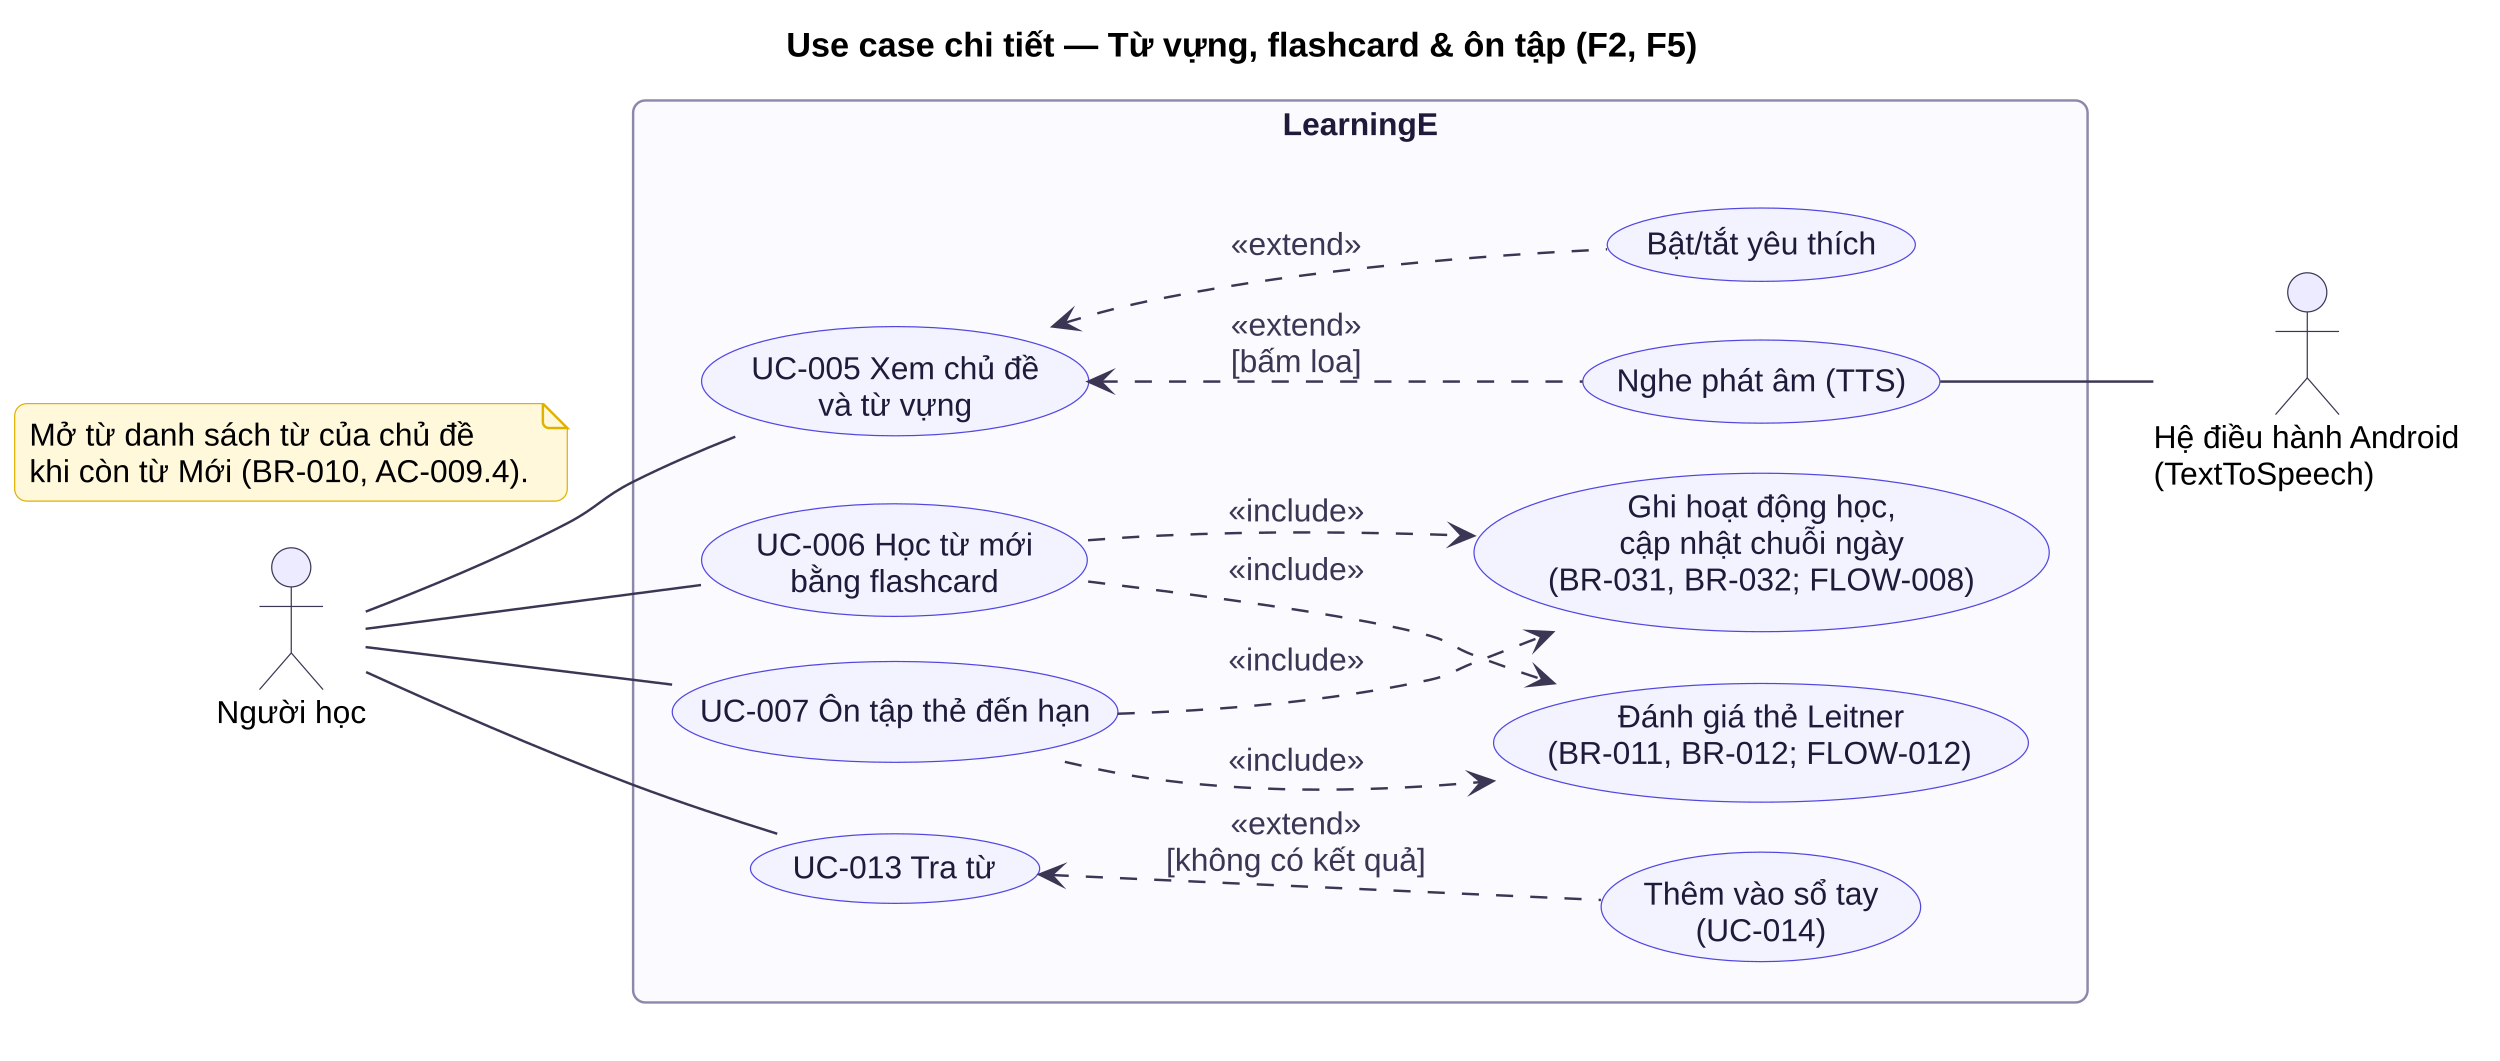
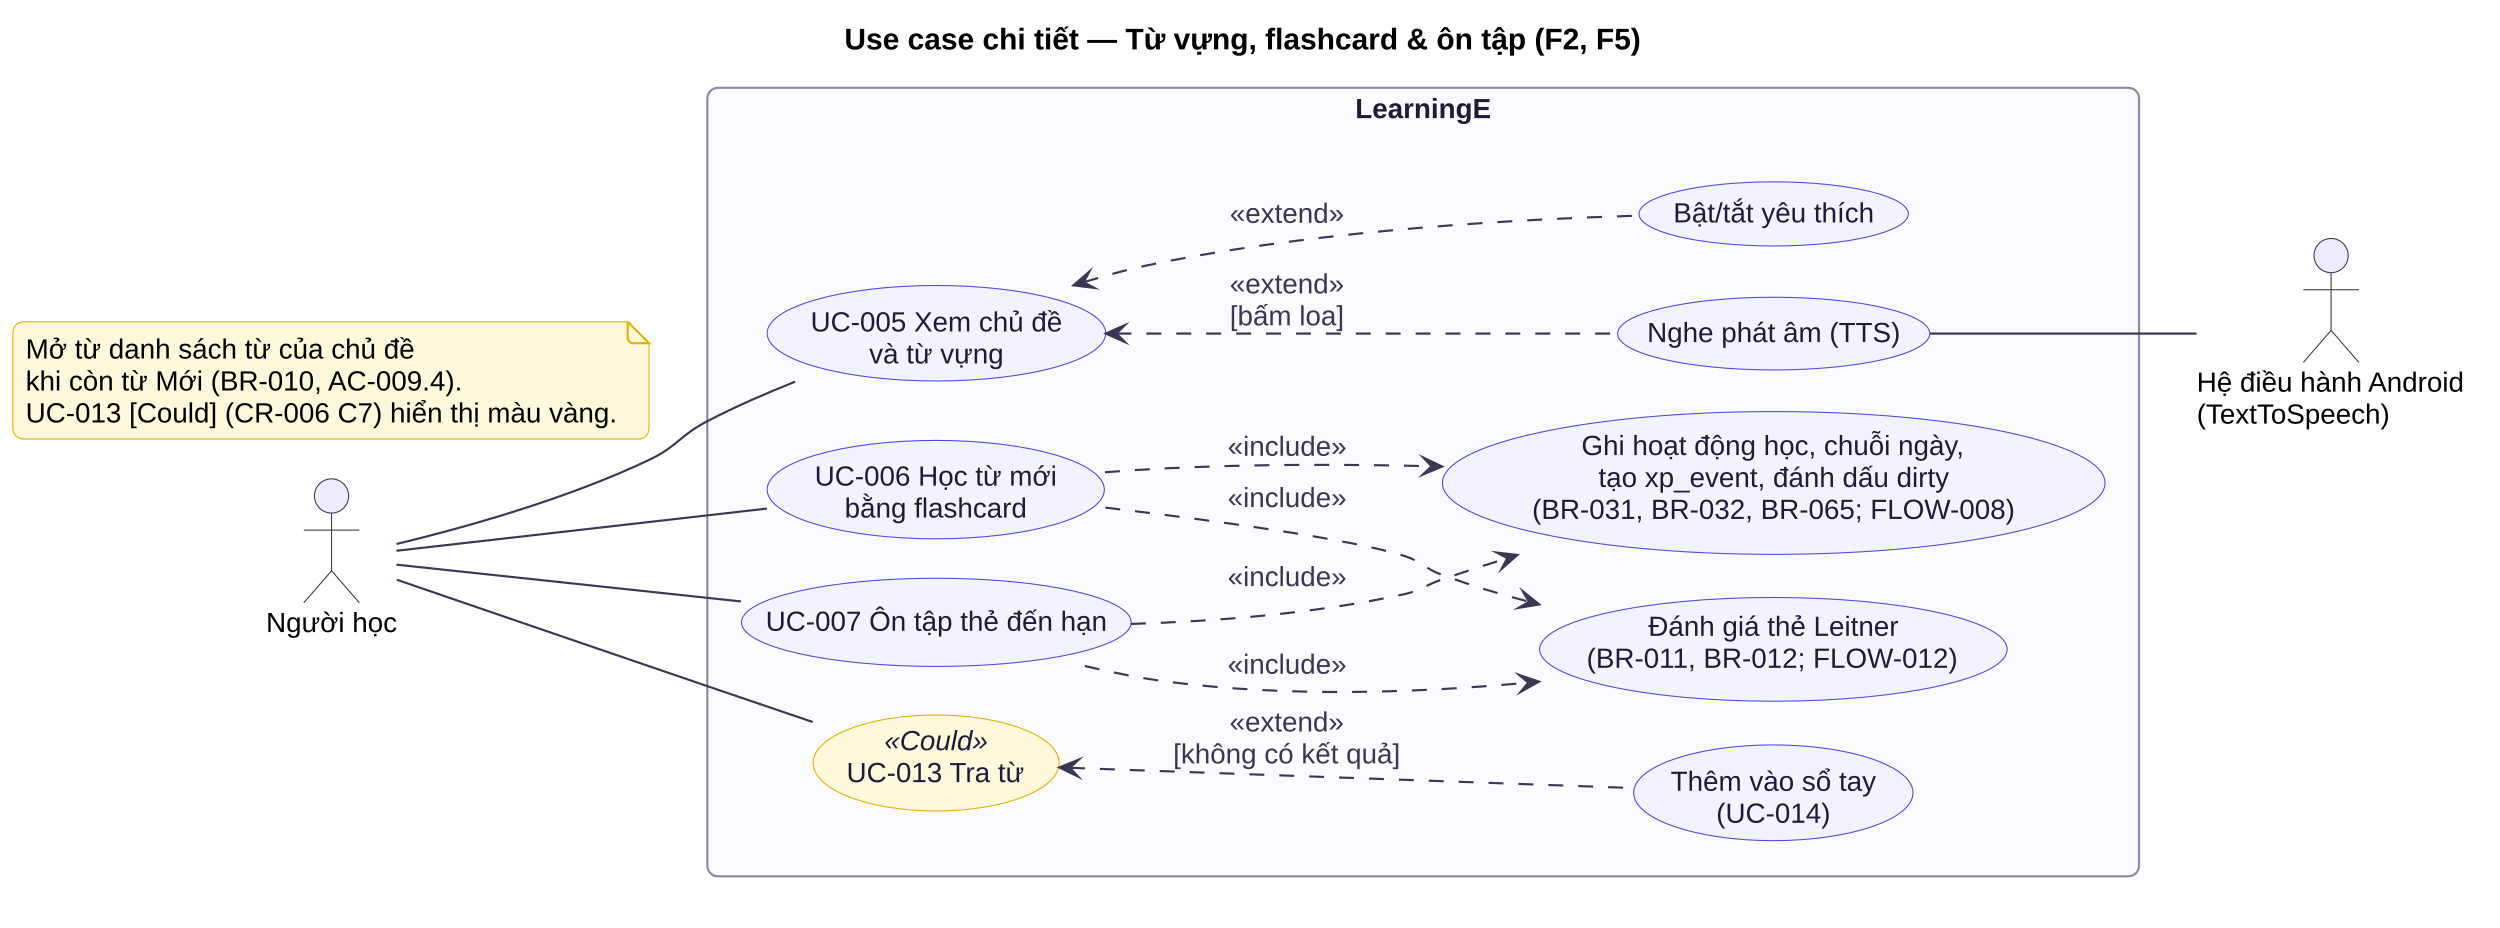
- <svg xmlns="http://www.w3.org/2000/svg" version="1.1" data-diagram-type="DESCRIPTION" style="width:1598px;height:678px;background:#FFFFFF;" width="1598.438px" height="678.125px" viewBox="0 0 1598 678" zoomAndPan="magnify" preserveAspectRatio="none" contentStyleType="text/css">
+ <svg xmlns="http://www.w3.org/2000/svg" version="1.1" data-diagram-type="DESCRIPTION" style="width:1828px;height:678px;background:#FFFFFF;" width="1828.125px" height="678.125px" viewBox="0 0 1828 678" zoomAndPan="magnify" preserveAspectRatio="none" contentStyleType="text/css">
  <defs />
  <g font-family="sans-serif" lengthAdjust="spacing">
    <g class="title" data-source-line="2">
-       <text x="502.587" y="36.143" fill="#000" font-size="21.875" textLength="582.326" font-weight="700" font-family="Arial">Use case chi tiết — Từ vựng, flashcard &amp; ôn tập (F2, F5)</text>
+       <text x="617.431" y="36.143" fill="#000" font-size="21.875" textLength="582.326" font-weight="700" font-family="Arial">Use case chi tiết — Từ vựng, flashcard &amp; ôn tập (F2, F5)</text>
    </g>
-     <g class="cluster" data-qualified-name="LearningE" id="ent0003" data-source-line="8">
-       <rect x="404.688" y="64.217" width="929.688" height="576.563" fill="#FAFAFF" style="stroke:#8B88A8;stroke-width:1.563;" rx="7.813" ry="7.813" />
-       <text x="819.871" y="86.395" fill="#1E1B3A" font-size="20.313" textLength="99.321" font-weight="700" font-family="Arial">LearningE</text>
+     <g class="cluster" data-qualified-name="LearningE" id="ent0003" data-source-line="12">
+       <rect x="517.188" y="64.217" width="1046.875" height="576.563" fill="#FAFAFF" style="stroke:#8B88A8;stroke-width:1.563;" rx="7.813" ry="7.813" />
+       <text x="990.965" y="86.395" fill="#1E1B3A" font-size="20.313" textLength="99.321" font-weight="700" font-family="Arial">LearningE</text>
    </g>
-     <g class="entity" data-qualified-name="N" id="ent0001" data-source-line="5">
-       <ellipse cx="186.176" cy="362.654" rx="12.5" ry="12.5" fill="#ECEBFF" style="stroke:#3B3654;stroke-width:0.781;" />
-       <path d="M186.176,375.154 L186.176,417.342 M165.864,387.654 L206.489,387.654 M186.176,417.342 L165.864,440.779 M186.176,417.342 L206.489,440.779" style="stroke:#3B3654;stroke-width:0.781;" fill="none" />
-       <text x="138.281" y="462.176" fill="#000" font-size="20.313" textLength="95.79" font-family="Arial">Người học</text>
+     <g class="entity" data-qualified-name="N" id="ent0001" data-source-line="9">
+       <ellipse cx="242.426" cy="362.654" rx="12.5" ry="12.5" fill="#ECEBFF" style="stroke:#3B3654;stroke-width:0.781;" />
+       <path d="M242.426,375.154 L242.426,417.342 M222.114,387.654 L262.739,387.654 M242.426,417.342 L222.114,440.779 M242.426,417.342 L262.739,440.779" style="stroke:#3B3654;stroke-width:0.781;" fill="none" />
+       <text x="194.531" y="462.176" fill="#000" font-size="20.313" textLength="95.79" font-family="Arial">Người học</text>
    </g>
-     <g class="entity" data-qualified-name="OS" id="ent0002" data-source-line="6">
-       <ellipse cx="1474.812" cy="186.873" rx="12.5" ry="12.5" fill="#ECEBFF" style="stroke:#3B3654;stroke-width:0.781;" />
-       <path d="M1474.812,199.373 L1474.812,241.56 M1454.5,211.873 L1495.125,211.873 M1474.812,241.56 L1454.5,264.998 M1474.812,241.56 L1495.125,264.998" style="stroke:#3B3654;stroke-width:0.781;" fill="none" />
-       <text x="1376.563" y="286.395" fill="#000" font-size="20.313" textLength="196.5" font-family="Arial">Hệ điều hành Android</text>
-       <text x="1376.563" y="309.752" fill="#000" font-size="20.313" textLength="145.629" font-family="Arial">(TextToSpeech)</text>
+     <g class="entity" data-qualified-name="OS" id="ent0002" data-source-line="10">
+       <ellipse cx="1704.5" cy="186.873" rx="12.5" ry="12.5" fill="#ECEBFF" style="stroke:#3B3654;stroke-width:0.781;" />
+       <path d="M1704.5,199.373 L1704.5,241.56 M1684.187,211.873 L1724.812,211.873 M1704.5,241.56 L1684.187,264.998 M1704.5,241.56 L1724.812,264.998" style="stroke:#3B3654;stroke-width:0.781;" fill="none" />
+       <text x="1606.25" y="286.395" fill="#000" font-size="20.313" textLength="196.5" font-family="Arial">Hệ điều hành Android</text>
+       <text x="1606.25" y="309.752" fill="#000" font-size="20.313" textLength="145.629" font-family="Arial">(TextToSpeech)</text>
    </g>
-     <g class="entity" data-qualified-name="NOTE1" id="ent0025" data-source-line="34">
-       <path d="M9.375,265.779 L9.375,312.494 A7.813,7.813 0 0 0 17.188,320.306 L354.803,320.306 A7.813,7.813 0 0 0 362.615,312.494 L362.615,273.592 L346.99,257.967 L17.188,257.967 A7.813,7.813 0 0 0 9.375,265.779" style="stroke:#E0B100;stroke-width:0.781;" fill="#FFF8DB" />
-       <path d="M346.99,257.967 L346.99,269.685 A3.906,3.906 0 0 0 350.896,273.592 L362.615,273.592 L346.99,257.967" style="stroke:#E0B100;stroke-width:1.563;" fill="#FFF8DB" />
-       <text x="18.75" y="284.832" fill="#000" font-size="20.313" textLength="284.415" font-family="Arial">Mở từ danh sách từ của chủ đề</text>
-       <text x="18.75" y="308.189" fill="#000" font-size="20.313" textLength="320.428" font-family="Arial">khi còn từ Mới (BR-010, AC-009.4).</text>
+     <g class="entity" data-qualified-name="NOTE1" id="ent0025" data-source-line="38">
+       <path d="M9.375,243.123 L9.375,313.195 A7.813,7.813 0 0 0 17.188,321.008 L466.779,321.008 A7.813,7.813 0 0 0 474.592,313.195 L474.592,250.935 L458.967,235.31 L17.188,235.31 A7.813,7.813 0 0 0 9.375,243.123" style="stroke:#E0B100;stroke-width:0.781;" fill="#FFF8DB" />
+       <path d="M458.967,235.31 L458.967,247.029 A3.906,3.906 0 0 0 462.873,250.935 L474.592,250.935 L458.967,235.31" style="stroke:#E0B100;stroke-width:1.563;" fill="#FFF8DB" />
+       <text x="18.75" y="262.176" fill="#000" font-size="20.313" textLength="284.415" font-family="Arial">Mở từ danh sách từ của chủ đề</text>
+       <text x="18.75" y="285.533" fill="#000" font-size="20.313" textLength="320.428" font-family="Arial">khi còn từ Mới (BR-010, AC-009.4).</text>
+       <text x="18.75" y="308.891" fill="#000" font-size="20.313" textLength="432.404" font-family="Arial">UC-013 [Could] (CR-006 C7) hiển thị màu vàng.</text>
    </g>
-     <g class="entity" data-qualified-name="LearningE.UC5" id="ent0004" data-source-line="9">
-       <ellipse cx="572.202" cy="243.662" rx="123.764" ry="34.914" fill="#F3F2FF" style="stroke:#5146E0;stroke-width:0.781;" />
-       <text x="480.185" y="242.365" fill="#1E1B3A" font-size="20.313" textLength="184.032" font-family="Arial">UC-005 Xem chủ đề</text>
-       <text x="523.037" y="265.723" fill="#1E1B3A" font-size="20.313" textLength="98.329" font-family="Arial">và từ vựng</text>
+     <g class="entity" data-qualified-name="LearningE.UC5" id="ent0004" data-source-line="13">
+       <ellipse cx="684.702" cy="243.662" rx="123.764" ry="34.914" fill="#F3F2FF" style="stroke:#5146E0;stroke-width:0.781;" />
+       <text x="592.685" y="242.365" fill="#1E1B3A" font-size="20.313" textLength="184.032" font-family="Arial">UC-005 Xem chủ đề</text>
+       <text x="635.537" y="265.723" fill="#1E1B3A" font-size="20.313" textLength="98.329" font-family="Arial">và từ vựng</text>
    </g>
-     <g class="entity" data-qualified-name="LearningE.TTS" id="ent0005" data-source-line="10">
-       <ellipse cx="1125.852" cy="243.918" rx="114.133" ry="26.577" fill="#F3F2FF" style="stroke:#5146E0;stroke-width:0.781;" />
-       <text x="1033.285" y="250.128" fill="#1E1B3A" font-size="20.313" textLength="185.133" font-family="Arial">Nghe phát âm (TTS)</text>
+     <g class="entity" data-qualified-name="LearningE.TTS" id="ent0005" data-source-line="14">
+       <ellipse cx="1296.946" cy="243.918" rx="114.133" ry="26.577" fill="#F3F2FF" style="stroke:#5146E0;stroke-width:0.781;" />
+       <text x="1204.379" y="250.128" fill="#1E1B3A" font-size="20.313" textLength="185.133" font-family="Arial">Nghe phát âm (TTS)</text>
    </g>
-     <g class="entity" data-qualified-name="LearningE.FAV" id="ent0006" data-source-line="11">
-       <ellipse cx="1125.821" cy="156.412" rx="98.478" ry="23.446" fill="#F3F2FF" style="stroke:#5146E0;stroke-width:0.781;" />
-       <text x="1052.427" y="162.622" fill="#1E1B3A" font-size="20.313" textLength="146.79" font-family="Arial">Bật/tắt yêu thích</text>
+     <g class="entity" data-qualified-name="LearningE.FAV" id="ent0006" data-source-line="15">
+       <ellipse cx="1296.915" cy="156.412" rx="98.478" ry="23.446" fill="#F3F2FF" style="stroke:#5146E0;stroke-width:0.781;" />
+       <text x="1223.52" y="162.622" fill="#1E1B3A" font-size="20.313" textLength="146.79" font-family="Arial">Bật/tắt yêu thích</text>
    </g>
-     <g class="entity" data-qualified-name="LearningE.UC6" id="ent0007" data-source-line="12">
-       <ellipse cx="571.722" cy="358.01" rx="123.284" ry="35.981" fill="#F3F2FF" style="stroke:#5146E0;stroke-width:0.781;" />
-       <text x="483.202" y="355.073" fill="#1E1B3A" font-size="20.313" textLength="177.04" font-family="Arial">UC-006 Học từ mới</text>
-       <text x="505.096" y="378.43" fill="#1E1B3A" font-size="20.313" textLength="133.251" font-family="Arial">bằng flashcard</text>
+     <g class="entity" data-qualified-name="LearningE.UC6" id="ent0007" data-source-line="16">
+       <ellipse cx="684.222" cy="358.01" rx="123.284" ry="35.981" fill="#F3F2FF" style="stroke:#5146E0;stroke-width:0.781;" />
+       <text x="595.702" y="355.073" fill="#1E1B3A" font-size="20.313" textLength="177.04" font-family="Arial">UC-006 Học từ mới</text>
+       <text x="617.596" y="378.43" fill="#1E1B3A" font-size="20.313" textLength="133.251" font-family="Arial">bằng flashcard</text>
    </g>
-     <g class="entity" data-qualified-name="LearningE.UC7" id="ent0008" data-source-line="13">
-       <ellipse cx="572.143" cy="455.052" rx="142.456" ry="32.241" fill="#F3F2FF" style="stroke:#5146E0;stroke-width:0.781;" />
-       <text x="447.362" y="461.261" fill="#1E1B3A" font-size="20.313" textLength="249.562" font-family="Arial">UC-007 Ôn tập thẻ đến hạn</text>
+     <g class="entity" data-qualified-name="LearningE.UC7" id="ent0008" data-source-line="17">
+       <ellipse cx="684.643" cy="455.052" rx="142.456" ry="32.241" fill="#F3F2FF" style="stroke:#5146E0;stroke-width:0.781;" />
+       <text x="559.862" y="461.261" fill="#1E1B3A" font-size="20.313" textLength="249.562" font-family="Arial">UC-007 Ôn tập thẻ đến hạn</text>
    </g>
-     <g class="entity" data-qualified-name="LearningE.RATE" id="ent0009" data-source-line="14">
-       <ellipse cx="1125.616" cy="474.809" rx="170.928" ry="37.936" fill="#F3F2FF" style="stroke:#5146E0;stroke-width:0.781;" />
-       <text x="1034.145" y="464.935" fill="#1E1B3A" font-size="20.313" textLength="182.941" font-family="Arial">Đánh giá thẻ Leitner</text>
-       <text x="989.027" y="488.292" fill="#1E1B3A" font-size="20.313" textLength="273.177" font-family="Arial">(BR-011, BR-012; FLOW-012)</text>
+     <g class="entity" data-qualified-name="LearningE.RATE" id="ent0009" data-source-line="18">
+       <ellipse cx="1296.71" cy="474.809" rx="170.928" ry="37.936" fill="#F3F2FF" style="stroke:#5146E0;stroke-width:0.781;" />
+       <text x="1205.239" y="464.935" fill="#1E1B3A" font-size="20.313" textLength="182.941" font-family="Arial">Đánh giá thẻ Leitner</text>
+       <text x="1160.121" y="488.292" fill="#1E1B3A" font-size="20.313" textLength="273.177" font-family="Arial">(BR-011, BR-012; FLOW-012)</text>
    </g>
-     <g class="entity" data-qualified-name="LearningE.LOG" id="ent0010" data-source-line="15">
-       <ellipse cx="1126.025" cy="353.139" rx="183.838" ry="50.641" fill="#F3F2FF" style="stroke:#5146E0;stroke-width:0.781;" />
-       <text x="1040.198" y="330.691" fill="#1E1B3A" font-size="20.313" textLength="171.655" font-family="Arial">Ghi hoạt động học,</text>
-       <text x="1035.115" y="354.048" fill="#1E1B3A" font-size="20.313" textLength="181.821" font-family="Arial">cập nhật chuỗi ngày</text>
-       <text x="989.437" y="377.406" fill="#1E1B3A" font-size="20.313" textLength="273.177" font-family="Arial">(BR-031, BR-032; FLOW-008)</text>
+     <g class="entity" data-qualified-name="LearningE.LOG" id="ent0010" data-source-line="19">
+       <ellipse cx="1296.955" cy="353.139" rx="242.268" ry="52.204" fill="#F3F2FF" style="stroke:#5146E0;stroke-width:0.781;" />
+       <text x="1156.36" y="332.725" fill="#1E1B3A" font-size="20.313" textLength="281.191" font-family="Arial">Ghi hoạt động học, chuỗi ngày,</text>
+       <text x="1168.782" y="356.082" fill="#1E1B3A" font-size="20.313" textLength="256.346" font-family="Arial">tạo xp_event, đánh dấu dirty</text>
+       <text x="1120.287" y="379.44" fill="#1E1B3A" font-size="20.313" textLength="353.336" font-family="Arial">(BR-031, BR-032, BR-065; FLOW-008)</text>
    </g>
-     <g class="entity" data-qualified-name="LearningE.UC13" id="ent0011" data-source-line="16">
-       <ellipse cx="572.121" cy="555.203" rx="92.434" ry="22.237" fill="#F3F2FF" style="stroke:#5146E0;stroke-width:0.781;" />
-       <text x="506.626" y="561.413" fill="#1E1B3A" font-size="20.313" textLength="130.99" font-family="Arial">UC-013 Tra từ</text>
+     <g class="entity" data-qualified-name="LearningE.UC13" id="ent0011" data-source-line="20">
+       <ellipse cx="684.478" cy="557.904" rx="89.946" ry="35.093" fill="#FFF8DB" style="stroke:#E0B100;stroke-width:0.781;" />
+       <text x="646.645" y="548.544" fill="#1E1B3A" font-size="20.313" textLength="75.666" font-style="italic" font-family="Arial">«Could»</text>
+       <text x="618.983" y="571.901" fill="#1E1B3A" font-size="20.313" textLength="130.99" font-family="Arial">UC-013 Tra từ</text>
    </g>
-     <g class="entity" data-qualified-name="LearningE.ADD" id="ent0012" data-source-line="17">
-       <ellipse cx="1125.565" cy="579.688" rx="102.128" ry="35.003" fill="#F3F2FF" style="stroke:#5146E0;stroke-width:0.781;" />
-       <text x="1050.489" y="578.252" fill="#1E1B3A" font-size="20.313" textLength="150.152" font-family="Arial">Thêm vào sổ tay</text>
-       <text x="1083.804" y="601.609" fill="#1E1B3A" font-size="20.313" textLength="83.521" font-family="Arial">(UC-014)</text>
+     <g class="entity" data-qualified-name="LearningE.ADD" id="ent0012" data-source-line="21">
+       <ellipse cx="1296.659" cy="579.688" rx="102.128" ry="35.003" fill="#F3F2FF" style="stroke:#5146E0;stroke-width:0.781;" />
+       <text x="1221.583" y="578.252" fill="#1E1B3A" font-size="20.313" textLength="150.152" font-family="Arial">Thêm vào sổ tay</text>
+       <text x="1254.898" y="601.609" fill="#1E1B3A" font-size="20.313" textLength="83.521" font-family="Arial">(UC-014)</text>
    </g>
    <g class="link" data-entity-1="ent0001" data-entity-2="ent0004" id="lnk13" data-link-type="association">
-       <path d="M233.765,390.954 C269.601,377.207 320.115,356.575 362.5,334.529 C382.157,324.305 384.888,317.912 404.688,307.967 C425.35,297.588 448.121,287.792 469.992,279.128" style="stroke:#3B3654;stroke-width:1.563;" fill="none" />
+       <path d="M289.963,397.755 C337.713,386.26 413.705,365.299 475,336.092 C495.343,326.398 497.184,318.343 517.188,307.967 C537.439,297.461 559.822,287.676 581.412,279.073" style="stroke:#3B3654;stroke-width:1.563;" fill="none" />
    </g>
    <g class="link" data-entity-1="ent0001" data-entity-2="ent0007" id="lnk14" data-link-type="association">
-       <path d="M233.676,401.935 C286.474,395.039 375.035,383.472 448.073,373.933" style="stroke:#3B3654;stroke-width:1.563;" fill="none" />
+       <path d="M289.908,402.71 C353.647,395.452 470.922,382.096 560.813,371.86" style="stroke:#3B3654;stroke-width:1.563;" fill="none" />
    </g>
    <g class="link" data-entity-1="ent0001" data-entity-2="ent0008" id="lnk15" data-link-type="association">
-       <path d="M233.676,413.621 C282.099,419.55 360.604,429.163 429.626,437.615" style="stroke:#3B3654;stroke-width:1.563;" fill="none" />
+       <path d="M289.908,412.894 C349.244,419.229 454.974,430.517 541.818,439.789" style="stroke:#3B3654;stroke-width:1.563;" fill="none" />
    </g>
    <g class="link" data-entity-1="ent0001" data-entity-2="ent0011" id="lnk16" data-link-type="association">
-       <path d="M233.991,429.596 C277.607,449.513 344.895,479.283 404.688,501.717 C434.515,512.908 467.887,523.897 496.816,532.951" style="stroke:#3B3654;stroke-width:1.563;" fill="none" />
+       <path d="M290.182,423.932 C344.571,442.622 437.395,474.488 517.188,501.717 C542.191,510.249 569.329,519.478 594.263,527.946" style="stroke:#3B3654;stroke-width:1.563;" fill="none" />
    </g>
    <g class="link" data-entity-1="ent0004" data-entity-2="ent0005" id="lnk17" data-link-type="dependency">
-       <polygon points="695.674,243.904,709.736,250.154,703.486,243.904,709.736,237.654,695.674,243.904" fill="#3B3654" style="stroke:#3B3654;stroke-width:1.563;stroke-linejoin:miter;stroke-miterlimit:10;" />
-       <path d="M703.486,243.904 C797.929,243.904 919.796,243.904 1011.701,243.904" style="stroke:#3B3654;stroke-width:1.563;stroke-dasharray:10.938,10.938;" fill="none" />
-       <text x="786.719" y="214.52" fill="#3B3654" font-size="20.313" textLength="83.581" font-family="Arial">«extend»</text>
-       <text x="786.734" y="237.877" fill="#3B3654" font-size="20.313" textLength="83.551" font-family="Arial">[bấm loa]</text>
+       <polygon points="808.521,243.904,822.583,250.154,816.333,243.904,822.583,237.654,808.521,243.904" fill="#3B3654" style="stroke:#3B3654;stroke-width:1.563;stroke-linejoin:miter;stroke-miterlimit:10;" />
+       <path d="M816.333,243.904 C925.639,243.904 1076.521,243.904 1182.687,243.904" style="stroke:#3B3654;stroke-width:1.563;stroke-dasharray:10.938,10.938;" fill="none" />
+       <text x="899.219" y="214.52" fill="#3B3654" font-size="20.313" textLength="83.581" font-family="Arial">«extend»</text>
+       <text x="899.234" y="237.877" fill="#3B3654" font-size="20.313" textLength="83.551" font-family="Arial">[bấm loa]</text>
    </g>
    <g class="link" data-entity-1="ent0004" data-entity-2="ent0006" id="lnk18" data-link-type="dependency">
-       <polygon points="672.899,208.697,688.173,210.567,680.37,206.416,684.522,198.613,672.899,208.697" fill="#3B3654" style="stroke:#3B3654;stroke-width:1.563;stroke-linejoin:miter;stroke-miterlimit:10;" />
-       <path d="M680.37,206.416 C702.916,199.53 719.448,195.326 742.188,190.779 C838.015,171.617 949.516,163.128 1027.231,159.372" style="stroke:#3B3654;stroke-width:1.563;stroke-dasharray:10.938,10.938;" fill="none" />
-       <text x="786.719" y="162.957" fill="#3B3654" font-size="20.313" textLength="83.581" font-family="Arial">«extend»</text>
+       <polygon points="784.911,208.632,800.186,210.502,792.383,206.351,796.535,198.548,784.911,208.632" fill="#3B3654" style="stroke:#3B3654;stroke-width:1.563;stroke-linejoin:miter;stroke-miterlimit:10;" />
+       <path d="M792.383,206.351 C815.06,199.425 831.771,195.22 854.688,190.779 C971.446,168.152 1108.347,160.323 1198.197,157.668" style="stroke:#3B3654;stroke-width:1.563;stroke-dasharray:10.938,10.938;" fill="none" />
+       <text x="899.219" y="162.957" fill="#3B3654" font-size="20.313" textLength="83.581" font-family="Arial">«extend»</text>
    </g>
    <g class="link" data-entity-1="ent0007" data-entity-2="ent0009" id="lnk19" data-link-type="dependency">
-       <polygon points="993.326,436.756,981.911,426.436,985.902,434.322,978.016,438.314,993.326,436.756" fill="#3B3654" style="stroke:#3B3654;stroke-width:1.563;stroke-linejoin:miter;stroke-miterlimit:10;" />
-       <path d="M695.549,371.731 C776.122,381.503 873.948,394.88 914.063,406.404 C927.21,410.181 929.38,414.099 942.188,418.904 C958.601,425.063 968.597,428.648 985.902,434.322" style="stroke:#3B3654;stroke-width:1.563;stroke-dasharray:10.938,10.938;" fill="none" />
-       <text x="785.156" y="370.77" fill="#3B3654" font-size="20.313" textLength="86.963" font-family="Arial">«include»</text>
+       <polygon points="1125.554,441.969,1113.518,432.38,1117.993,440.002,1110.371,444.477,1125.554,441.969" fill="#3B3654" style="stroke:#3B3654;stroke-width:1.563;stroke-linejoin:miter;stroke-miterlimit:10;" />
+       <path d="M808.217,371.169 C888.869,380.679 986.72,393.972 1026.563,406.404 C1039.904,410.567 1041.529,415.759 1054.688,420.467 C1077.276,428.548 1093.936,433.743 1117.993,440.002" style="stroke:#3B3654;stroke-width:1.563;stroke-dasharray:10.938,10.938;" fill="none" />
+       <text x="897.656" y="370.77" fill="#3B3654" font-size="20.313" textLength="86.963" font-family="Arial">«include»</text>
    </g>
    <g class="link" data-entity-1="ent0008" data-entity-2="ent0009" id="lnk20" data-link-type="dependency">
-       <polygon points="954.512,499.21,939.955,494.218,946.73,499.895,941.052,506.67,954.512,499.21" fill="#3B3654" style="stroke:#3B3654;stroke-width:1.563;stroke-linejoin:miter;stroke-miterlimit:10;" />
-       <path d="M680.67,486.976 C700.928,491.807 722.073,496.027 742.188,498.592 C811.399,507.418 880.322,505.746 946.73,499.895" style="stroke:#3B3654;stroke-width:1.563;stroke-dasharray:10.938,10.938;" fill="none" />
-       <text x="785.156" y="492.645" fill="#3B3654" font-size="20.313" textLength="86.963" font-family="Arial">«include»</text>
+       <polygon points="1125.305,498.407,1110.726,493.481,1117.526,499.128,1111.879,505.928,1125.305,498.407" fill="#3B3654" style="stroke:#3B3654;stroke-width:1.563;stroke-linejoin:miter;stroke-miterlimit:10;" />
+       <path d="M793.17,486.976 C813.428,491.807 834.573,496.027 854.688,498.592 C943.596,509.929 1035.494,506.729 1117.526,499.128" style="stroke:#3B3654;stroke-width:1.563;stroke-dasharray:10.938,10.938;" fill="none" />
+       <text x="897.656" y="492.645" fill="#3B3654" font-size="20.313" textLength="86.963" font-family="Arial">«include»</text>
    </g>
    <g class="link" data-entity-1="ent0007" data-entity-2="ent0010" id="lnk21" data-link-type="dependency">
-       <polygon points="941.991,342.511,928.161,335.762,934.183,342.231,927.714,348.254,941.991,342.511" fill="#3B3654" style="stroke:#3B3654;stroke-width:1.563;stroke-linejoin:miter;stroke-miterlimit:10;" />
-       <path d="M695.471,345.323 C711.176,344.091 727.051,343.041 742.188,342.342 C807.309,339.333 870.908,339.965 934.183,342.231" style="stroke:#3B3654;stroke-width:1.563;stroke-dasharray:10.938,10.938;" fill="none" />
-       <text x="785.156" y="333.27" fill="#3B3654" font-size="20.313" textLength="86.963" font-family="Arial">«include»</text>
+       <polygon points="1054.555,341.126,1040.65,334.534,1046.745,340.935,1040.344,347.03,1054.555,341.126" fill="#3B3654" style="stroke:#3B3654;stroke-width:1.563;stroke-linejoin:miter;stroke-miterlimit:10;" />
+       <path d="M807.971,345.323 C823.676,344.091 839.551,343.041 854.688,342.342 C919.47,339.349 981.84,339.345 1046.745,340.935" style="stroke:#3B3654;stroke-width:1.563;stroke-dasharray:10.938,10.938;" fill="none" />
+       <text x="897.656" y="333.27" fill="#3B3654" font-size="20.313" textLength="86.963" font-family="Arial">«include»</text>
    </g>
    <g class="link" data-entity-1="ent0008" data-entity-2="ent0010" id="lnk22" data-link-type="dependency">
-       <polygon points="992.467,404.129,977.097,403.372,985.181,406.947,981.605,415.03,992.467,404.129" fill="#3B3654" style="stroke:#3B3654;stroke-width:1.563;stroke-linejoin:miter;stroke-miterlimit:10;" />
-       <path d="M714.404,456.229 C776.27,454.333 849.388,448.668 914.063,434.529 C927.165,431.665 929.682,428.438 942.188,423.592 C958.456,417.286 968.259,413.49 985.181,406.947" style="stroke:#3B3654;stroke-width:1.563;stroke-dasharray:10.938,10.938;" fill="none" />
-       <text x="785.156" y="428.582" fill="#3B3654" font-size="20.313" textLength="86.963" font-family="Arial">«include»</text>
+       <polygon points="1109.573,405.801,1094.289,404.008,1102.113,408.12,1098.001,415.944,1109.573,405.801" fill="#3B3654" style="stroke:#3B3654;stroke-width:1.563;stroke-linejoin:miter;stroke-miterlimit:10;" />
+       <path d="M826.904,456.229 C888.77,454.333 961.888,448.668 1026.563,434.529 C1039.665,431.665 1041.989,427.907 1054.688,423.592 C1072.407,417.57 1083.502,413.907 1102.113,408.12" style="stroke:#3B3654;stroke-width:1.563;stroke-dasharray:10.938,10.938;" fill="none" />
+       <text x="897.656" y="428.582" fill="#3B3654" font-size="20.313" textLength="86.963" font-family="Arial">«include»</text>
    </g>
    <g class="link" data-entity-1="ent0011" data-entity-2="ent0012" id="lnk23" data-link-type="dependency">
-       <polygon points="664.388,558.97,678.152,565.851,672.192,559.324,678.719,553.364,664.388,558.97" fill="#3B3654" style="stroke:#3B3654;stroke-width:1.563;stroke-linejoin:miter;stroke-miterlimit:10;" />
-       <path d="M672.192,559.324 C771.035,563.811 920.741,570.606 1023.322,575.262" style="stroke:#3B3654;stroke-width:1.563;stroke-dasharray:10.938,10.938;" fill="none" />
-       <text x="786.523" y="533.27" fill="#3B3654" font-size="20.313" textLength="83.581" font-family="Arial">«extend»</text>
-       <text x="745.313" y="556.627" fill="#3B3654" font-size="20.313" textLength="166.001" font-family="Arial">[không có kết quả]</text>
+       <polygon points="774.546,561.147,788.375,567.898,782.353,561.428,788.824,555.406,774.546,561.147" fill="#3B3654" style="stroke:#3B3654;stroke-width:1.563;stroke-linejoin:miter;stroke-miterlimit:10;" />
+       <path d="M782.353,561.428 C893.925,565.433 1077.333,572.017 1194.414,576.22" style="stroke:#3B3654;stroke-width:1.563;stroke-dasharray:10.938,10.938;" fill="none" />
+       <text x="899.023" y="534.832" fill="#3B3654" font-size="20.313" textLength="83.581" font-family="Arial">«extend»</text>
+       <text x="857.813" y="558.189" fill="#3B3654" font-size="20.313" textLength="166.001" font-family="Arial">[không có kết quả]</text>
    </g>
    <g class="link" data-entity-1="ent0005" data-entity-2="ent0002" id="lnk24" data-link-type="association">
-       <path d="M1240.189,243.904 C1284.178,243.904 1334.096,243.904 1376.433,243.904" style="stroke:#3B3654;stroke-width:1.563;" fill="none" />
+       <path d="M1411.166,243.904 C1472.441,243.904 1547.456,243.904 1606.104,243.904" style="stroke:#3B3654;stroke-width:1.563;" fill="none" />
    </g>
  </g>
</svg>
